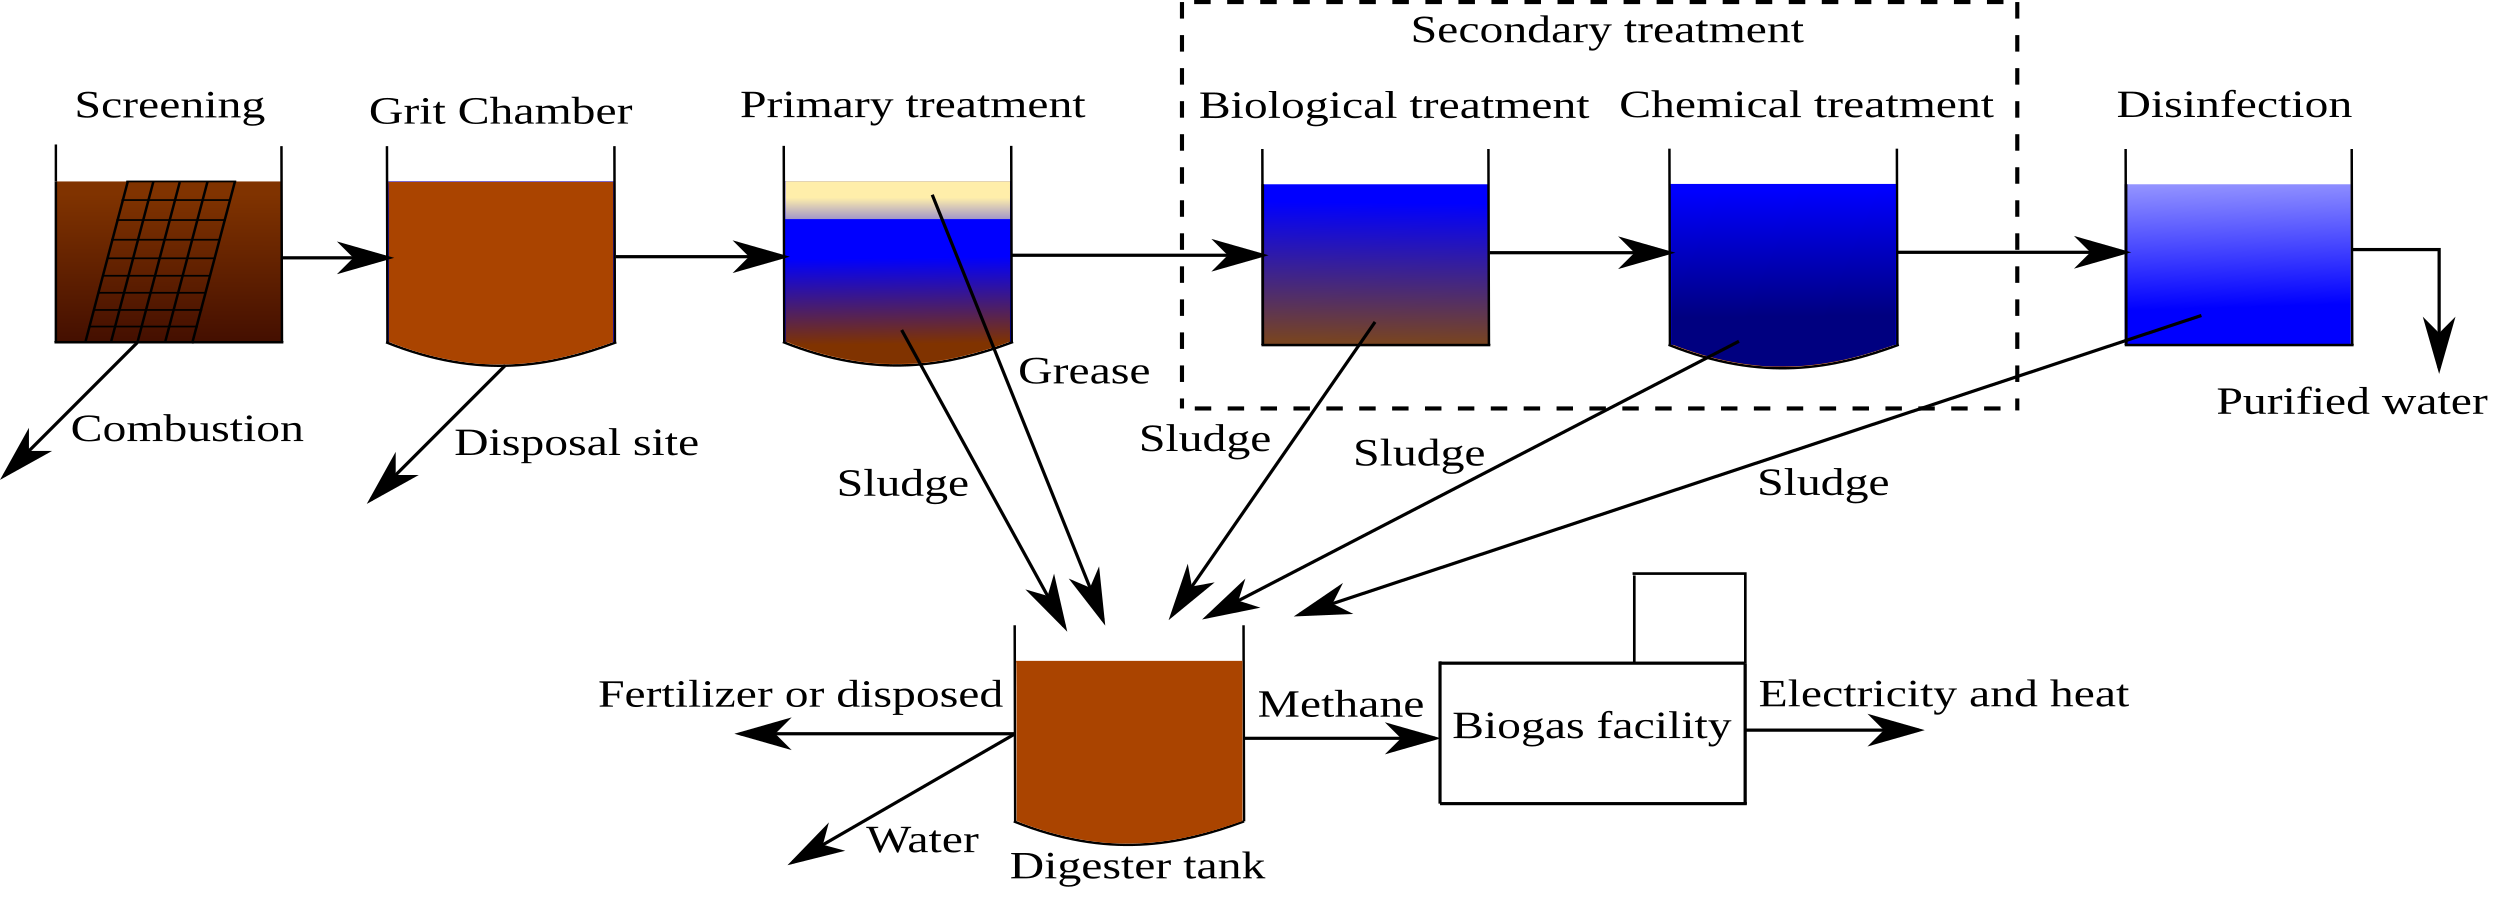
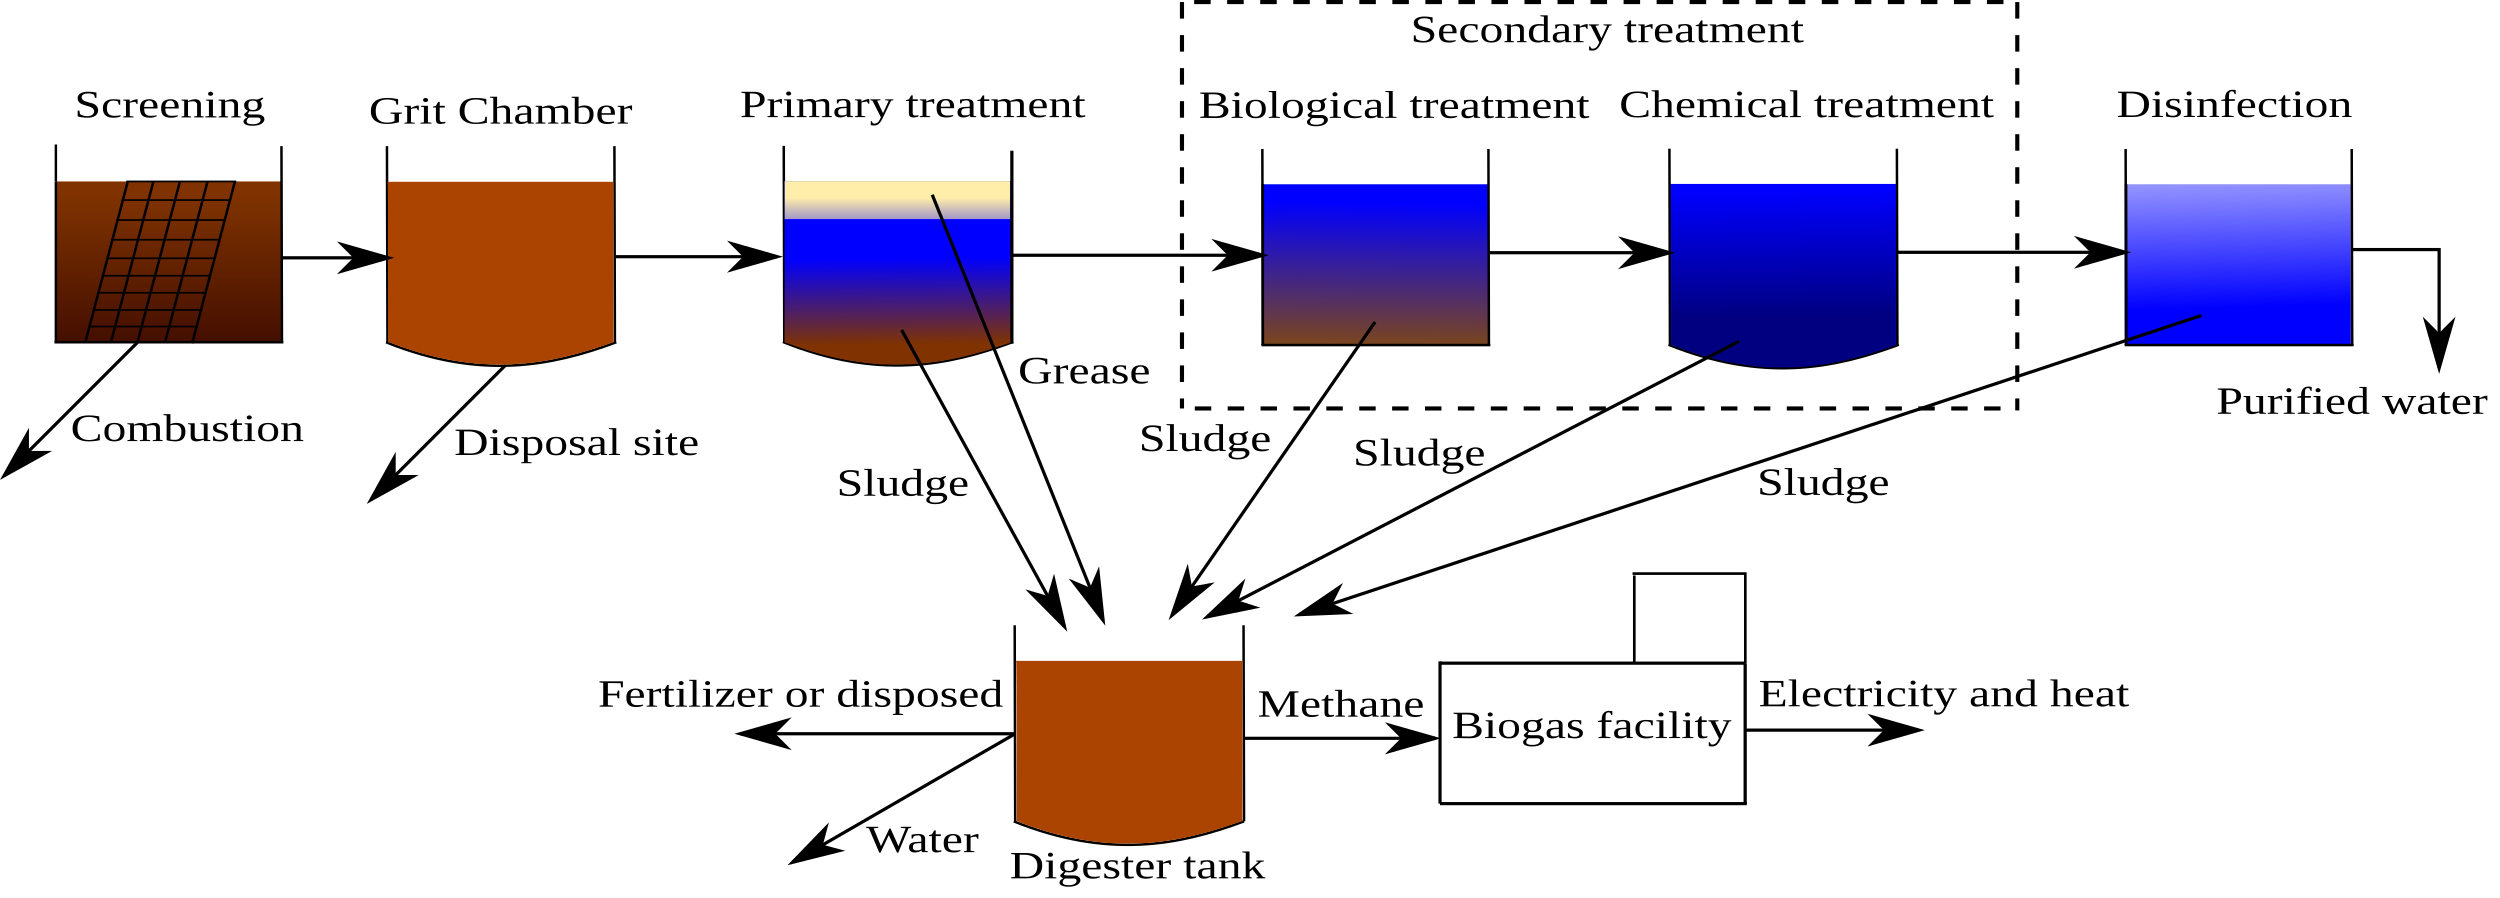
<svg xmlns="http://www.w3.org/2000/svg" xmlns:xlink="http://www.w3.org/1999/xlink" width="205.395mm" height="73.732mm" viewBox="0 0 205.395 73.732" version="1.1" id="svg8445">
  <defs id="defs8439">
    <marker style="overflow:visible" id="marker9866" refX="0" refY="0" orient="auto">
      <path transform="matrix(-0.8,0,0,-0.8,-10,0)" style="fill:#000000;fill-opacity:1;fill-rule:evenodd;stroke:#000000;stroke-width:1pt;stroke-opacity:1" d="M 0,0 5,-5 -12.5,0 5,5 Z" id="path9864" />
    </marker>
    <marker style="overflow:visible" id="marker7467" refX="0" refY="0" orient="auto">
      <path transform="matrix(-0.8,0,0,-0.8,-10,0)" style="fill:#000000;fill-opacity:1;fill-rule:evenodd;stroke:#000000;stroke-width:1pt;stroke-opacity:1" d="M 0,0 5,-5 -12.5,0 5,5 Z" id="path7465" />
    </marker>
    <marker orient="auto" refY="0" refX="0" id="marker6686" style="overflow:visible">
      <path id="path6684" d="M 0,0 5,-5 -12.5,0 5,5 Z" style="fill:#000000;fill-opacity:1;fill-rule:evenodd;stroke:#000000;stroke-width:1pt;stroke-opacity:1" transform="matrix(-0.8,0,0,-0.8,-10,0)" />
    </marker>
    <marker orient="auto" refY="0" refX="0" id="marker6785" style="overflow:visible">
      <path id="path6783" d="M 0,0 5,-5 -12.5,0 5,5 Z" style="fill:#000000;fill-opacity:1;fill-rule:evenodd;stroke:#000000;stroke-width:1pt;stroke-opacity:1" transform="matrix(-0.8,0,0,-0.8,-10,0)" />
    </marker>
    <marker style="overflow:visible" id="marker6178" refX="0" refY="0" orient="auto">
      <path transform="matrix(-0.8,0,0,-0.8,-10,0)" style="fill:#000000;fill-opacity:1;fill-rule:evenodd;stroke:#000000;stroke-width:1pt;stroke-opacity:1" d="M 0,0 5,-5 -12.5,0 5,5 Z" id="path6176" />
    </marker>
    <marker style="overflow:visible" id="marker5956" refX="0" refY="0" orient="auto">
      <path transform="matrix(-0.8,0,0,-0.8,-10,0)" style="fill:#000000;fill-opacity:1;fill-rule:evenodd;stroke:#000000;stroke-width:1pt;stroke-opacity:1" d="M 0,0 5,-5 -12.5,0 5,5 Z" id="path5954" />
    </marker>
    <marker orient="auto" refY="0" refX="0" id="marker5754" style="overflow:visible">
      <path id="path5752" d="M 0,0 5,-5 -12.5,0 5,5 Z" style="fill:#000000;fill-opacity:1;fill-rule:evenodd;stroke:#000000;stroke-width:1pt;stroke-opacity:1" transform="matrix(-0.8,0,0,-0.8,-10,0)" />
    </marker>
    <marker orient="auto" refY="0" refX="0" id="marker5374" style="overflow:visible">
      <path id="path5372" d="M 0,0 5,-5 -12.5,0 5,5 Z" style="fill:#000000;fill-opacity:1;fill-rule:evenodd;stroke:#000000;stroke-width:1pt;stroke-opacity:1" transform="matrix(-0.8,0,0,-0.8,-10,0)" />
    </marker>
    <marker orient="auto" refY="0" refX="0" id="marker5208" style="overflow:visible">
      <path id="path5206" d="M 0,0 5,-5 -12.5,0 5,5 Z" style="fill:#000000;fill-opacity:1;fill-rule:evenodd;stroke:#000000;stroke-width:1pt;stroke-opacity:1" transform="matrix(-0.8,0,0,-0.8,-10,0)" />
    </marker>
    <marker orient="auto" refY="0" refX="0" id="marker5048" style="overflow:visible">
      <path id="path5046" d="M 0,0 5,-5 -12.5,0 5,5 Z" style="fill:#000000;fill-opacity:1;fill-rule:evenodd;stroke:#000000;stroke-width:1pt;stroke-opacity:1" transform="matrix(-0.8,0,0,-0.8,-10,0)" />
    </marker>
    <marker orient="auto" refY="0" refX="0" id="marker4894" style="overflow:visible">
      <path id="path4892" d="M 0,0 5,-5 -12.5,0 5,5 Z" style="fill:#000000;fill-opacity:1;fill-rule:evenodd;stroke:#000000;stroke-width:1pt;stroke-opacity:1" transform="matrix(-0.8,0,0,-0.8,-10,0)" />
    </marker>
    <marker orient="auto" refY="0" refX="0" id="marker4746" style="overflow:visible">
      <path id="path4744" d="M 0,0 5,-5 -12.5,0 5,5 Z" style="fill:#000000;fill-opacity:1;fill-rule:evenodd;stroke:#000000;stroke-width:1pt;stroke-opacity:1" transform="matrix(-0.8,0,0,-0.8,-10,0)" />
    </marker>
    <marker style="overflow:visible" id="marker4490" refX="0" refY="0" orient="auto">
      <path transform="matrix(-0.8,0,0,-0.8,-10,0)" style="fill:#000000;fill-opacity:1;fill-rule:evenodd;stroke:#000000;stroke-width:1pt;stroke-opacity:1" d="M 0,0 5,-5 -12.5,0 5,5 Z" id="path4488" />
    </marker>
    <marker orient="auto" refY="0" refX="0" id="marker5744" style="overflow:visible">
      <path id="path5742" d="M 0,0 5,-5 -12.5,0 5,5 Z" style="fill:#000000;fill-opacity:1;fill-rule:evenodd;stroke:#000000;stroke-width:1pt;stroke-opacity:1" transform="matrix(-0.8,0,0,-0.8,-10,0)" />
    </marker>
    <marker orient="auto" refY="0" refX="0" id="marker5734" style="overflow:visible">
      <path id="path5732" d="M 0,0 5,-5 -12.5,0 5,5 Z" style="fill:#000000;fill-opacity:1;fill-rule:evenodd;stroke:#000000;stroke-width:1pt;stroke-opacity:1" transform="matrix(-0.8,0,0,-0.8,-10,0)" />
    </marker>
    <marker orient="auto" refY="0" refX="0" id="marker5556" style="overflow:visible">
      <path id="path5554" d="M 0,0 5,-5 -12.5,0 5,5 Z" style="fill:#000000;fill-opacity:1;fill-rule:evenodd;stroke:#000000;stroke-width:1pt;stroke-opacity:1" transform="matrix(-0.8,0,0,-0.8,-10,0)" />
    </marker>
    <marker orient="auto" refY="0" refX="0" id="marker5384" style="overflow:visible">
      <path id="path5382" d="M 0,0 5,-5 -12.5,0 5,5 Z" style="fill:#000000;fill-opacity:1;fill-rule:evenodd;stroke:#000000;stroke-width:1pt;stroke-opacity:1" transform="matrix(-0.8,0,0,-0.8,-10,0)" />
    </marker>
-     <linearGradient xlink:href="#linearGradient766" id="linearGradient770" x1="82.974" y1="23.476" x2="82.974" y2="26.797" gradientUnits="userSpaceOnUse" gradientTransform="matrix(0.8621174,0,0,1.4677,-251.5145,220.7499)" />
+     <linearGradient xlink:href="#linearGradient766" id="linearGradient770" x1="82.974" y1="23.476" x2="82.974" y2="26.797" gradientUnits="userSpaceOnUse" gradientTransform="matrix(0.8655555,0,0,1.4677,-251.8149,220.7499)" />
    <linearGradient id="linearGradient766">
      <stop style="stop-color:#ffeeaa;stop-opacity:1;" offset="0" id="stop762" />
      <stop style="stop-color:#ffeeaa;stop-opacity:0;" offset="1" id="stop764" />
    </linearGradient>
    <linearGradient xlink:href="#linearGradient693" id="linearGradient695" x1="195.882" y1="64.449" x2="194.946" y2="39.005" gradientUnits="userSpaceOnUse" gradientTransform="matrix(0.8621174,0,0,0.6990277,-238.3457,219.1479)" />
    <linearGradient id="linearGradient693">
      <stop style="stop-color:#0000ff;stop-opacity:1;" offset="0" id="stop689" />
      <stop style="stop-color:#0000ff;stop-opacity:0;" offset="1" id="stop691" />
    </linearGradient>
-     <linearGradient xlink:href="#linearGradient725" id="linearGradient727" x1="160.429" y1="23.617" x2="160.661" y2="38.459" gradientUnits="userSpaceOnUse" gradientTransform="matrix(0.8621174,0,0,0.6990277,-245.5802,238.0842)" />
+     <linearGradient xlink:href="#linearGradient725" id="linearGradient727" x1="160.429" y1="23.617" x2="160.661" y2="38.459" gradientUnits="userSpaceOnUse" gradientTransform="matrix(0.8621174,0,0,0.7028889,-245.5802,237.9957)" />
    <linearGradient id="linearGradient725">
      <stop style="stop-color:#0000ff;stop-opacity:1;" offset="0" id="stop721" />
      <stop style="stop-color:#000080;stop-opacity:1" offset="1" id="stop723" />
    </linearGradient>
-     <linearGradient xlink:href="#linearGradient749" id="linearGradient751" x1="82.413" y1="41.718" x2="82.259" y2="31.578" gradientUnits="userSpaceOnUse" gradientTransform="matrix(0.8621174,0,0,0.6990277,-251.5145,238.0842)" />
+     <linearGradient xlink:href="#linearGradient749" id="linearGradient751" x1="82.413" y1="41.718" x2="82.259" y2="31.578" gradientUnits="userSpaceOnUse" gradientTransform="matrix(0.8714984,0,-0.00109889,0.7023816,-252.24,238.0084)" />
    <linearGradient id="linearGradient749">
      <stop style="stop-color:#803300;stop-opacity:1" offset="0" id="stop745" />
      <stop style="stop-color:#0000ff;stop-opacity:1" offset="1" id="stop747" />
    </linearGradient>
    <linearGradient xlink:href="#linearGradient741" id="linearGradient743" x1="122.169" y1="25.067" x2="121.965" y2="41.476" gradientUnits="userSpaceOnUse" gradientTransform="matrix(0.8621174,0,0,0.6990277,-245.5802,238.0842)" />
    <linearGradient id="linearGradient741">
      <stop style="stop-color:#0000ff;stop-opacity:1;" offset="0" id="stop737" />
      <stop style="stop-color:#784421;stop-opacity:1" offset="1" id="stop739" />
    </linearGradient>
    <linearGradient xlink:href="#linearGradient118" id="linearGradient120" x1="16.489" y1="24.054" x2="16.442" y2="48.717" gradientUnits="userSpaceOnUse" gradientTransform="matrix(0.8621174,0,0,0.6990277,-254.9997,238.0842)" />
    <linearGradient id="linearGradient118">
      <stop style="stop-color:#803300;stop-opacity:1;" offset="0" id="stop114" />
      <stop style="stop-color:#2b0000;stop-opacity:1" offset="1" id="stop116" />
    </linearGradient>
  </defs>
  <g id="layer1" transform="translate(253.8879,-238.9675)">
    <rect id="rect104" width="18.574" height="13.211" x="-249.297" y="253.875" style="fill:url(#linearGradient120);fill-opacity:1;stroke-width:0.205" />
    <path style="fill:none;stroke:#000000;stroke-width:0.205px;stroke-linecap:butt;stroke-linejoin:miter;stroke-opacity:1" d="M -249.297,267.085 V 253.875" id="path122" />
    <path style="fill:none;stroke:#000000;stroke-width:0.2px;stroke-linecap:butt;stroke-linejoin:miter;stroke-opacity:1" d="m -249.297,253.875 v -3.038" id="path126" />
    <path style="fill:none;stroke:#000000;stroke-width:0.205px;stroke-linecap:butt;stroke-linejoin:miter;stroke-opacity:1" d="m -230.723,267.085 -0.041,-16.109" id="path128" />
    <path style="fill:none;stroke:#000000;stroke-width:0.207px;stroke-linecap:butt;stroke-linejoin:miter;stroke-opacity:1" d="m -249.411,267.085 h 18.802" id="path134" />
    <path style="fill:none;stroke:#000000;stroke-width:0.205px;stroke-linecap:butt;stroke-linejoin:miter;stroke-opacity:1" d="m -242.597,267.102 3.479,-13.178" id="path136" />
    <path style="fill:none;stroke:#000000;stroke-width:0.205px;stroke-linecap:butt;stroke-linejoin:miter;stroke-opacity:1" d="m -244.764,267.056 3.479,-13.178" id="path136-3" />
    <path style="fill:none;stroke:#000000;stroke-width:0.207px;stroke-linecap:butt;stroke-linejoin:miter;stroke-opacity:1" d="m -238.098,267.163 3.507,-13.267" id="path136-9" />
    <path style="fill:none;stroke:#000000;stroke-width:0.205px;stroke-linecap:butt;stroke-linejoin:miter;stroke-opacity:1" d="m -240.316,267.056 3.479,-13.178" id="path136-5" />
    <path style="fill:none;stroke:#000000;stroke-width:0.205px;stroke-linecap:butt;stroke-linejoin:miter;stroke-opacity:1" d="m -246.874,267.079 3.479,-13.178" id="path136-6" />
    <path style="fill:none;stroke:#000000;stroke-width:0.143px;stroke-linecap:butt;stroke-linejoin:miter;stroke-opacity:1" d="m -243.514,253.875 h 9.04" id="path190" />
    <path style="fill:none;stroke:#000000;stroke-width:0.142px;stroke-linecap:butt;stroke-linejoin:miter;stroke-opacity:1" d="m -243.895,255.404 h 8.926" id="path190-6" />
    <path style="fill:none;stroke:#000000;stroke-width:0.143px;stroke-linecap:butt;stroke-linejoin:miter;stroke-opacity:1" d="m -244.314,257.045 h 8.975" id="path190-8" />
    <path style="fill:none;stroke:#000000;stroke-width:0.143px;stroke-linecap:butt;stroke-linejoin:miter;stroke-opacity:1" d="m -244.765,258.664 h 8.969" id="path190-65" />
    <path style="fill:none;stroke:#000000;stroke-width:0.142px;stroke-linecap:butt;stroke-linejoin:miter;stroke-opacity:1" d="m -245.093,260.189 h 8.912" id="path190-3" />
    <path style="fill:none;stroke:#000000;stroke-width:0.142px;stroke-linecap:butt;stroke-linejoin:miter;stroke-opacity:1" d="m -245.492,261.623 h 8.912" id="path190-4" />
    <path style="fill:none;stroke:#000000;stroke-width:0.142px;stroke-linecap:butt;stroke-linejoin:miter;stroke-opacity:1" d="m -245.834,263.022 h 8.827" id="path190-46" />
    <path style="fill:none;stroke:#000000;stroke-width:0.142px;stroke-linecap:butt;stroke-linejoin:miter;stroke-opacity:1" d="m -246.176,264.432 h 8.898" id="path190-66" />
    <path style="fill:none;stroke:#000000;stroke-width:0.143px;stroke-linecap:butt;stroke-linejoin:miter;stroke-opacity:1" d="m -246.589,265.796 h 8.955" id="path190-659" />
-     <rect style="fill:#0000ff;stroke-width:0.205" id="rect270" width="18.688" height="13.211" x="-222.055" y="253.875" />
    <path style="fill:none;stroke:#000000;stroke-width:0.205px;stroke-linecap:butt;stroke-linejoin:miter;stroke-opacity:1" d="m -222.055,267.085 -0.041,-16.109" id="path128-6" />
    <path style="fill:none;stroke:#000000;stroke-width:0.205px;stroke-linecap:butt;stroke-linejoin:miter;stroke-opacity:1" d="m -203.368,267.085 -0.041,-16.109" id="path128-3" />
    <path style="fill:none;stroke:#000000;stroke-width:0.207px;stroke-linecap:butt;stroke-linejoin:miter;stroke-opacity:1" d="m -222.169,267.085 c 7.729,3.096 13.528,1.996 18.915,0" id="path134-1" />
    <path style="fill:#aa4400;stroke-width:0.036" d="m -214.052,268.874 c -1.81,-0.105 -3.813,-0.473 -5.652,-1.04 -0.593,-0.183 -1.593,-0.527 -1.868,-0.643 l -0.185,-0.078 9.032,0.001 9.032,10e-4 -0.302,0.115 c -0.921,0.349 -2.694,0.865 -3.851,1.121 -2.032,0.45 -4.246,0.636 -6.207,0.522 z" id="path316" />
    <path style="fill:#aa4400;stroke-width:0.036" d="m -214.358,268.842 c -1.869,-0.154 -3.806,-0.536 -5.585,-1.102 -0.536,-0.171 -1.634,-0.554 -1.67,-0.583 -0.009,-0.008 3.992,-0.013 8.891,-0.013 l 8.908,7.9e-4 -0.35,0.127 c -0.859,0.313 -2.199,0.707 -3.279,0.966 -1.102,0.264 -2.144,0.437 -3.367,0.559 -0.624,0.062 -2.98,0.093 -3.548,0.046 z" id="path318" />
-     <path style="fill:#aa4400;stroke-width:0.036" d="m -214.196,268.854 c -1.933,-0.16 -3.528,-0.454 -5.302,-0.975 -0.572,-0.168 -1.86,-0.606 -2.062,-0.702 -0.069,-0.033 -0.183,-0.07 -0.252,-0.082 l -0.126,-0.022 v -6.384 c 0,-3.511 -0.012,-6.475 -0.026,-6.585 l -0.026,-0.201 h 9.24 9.24 v 6.586 6.586 l -0.091,0.022 c -0.05,0.012 -0.381,0.121 -0.736,0.243 -2.553,0.874 -4.77,1.343 -7.097,1.504 -0.445,0.031 -2.433,0.039 -2.762,0.012 z" id="path320" />
+     <path style="fill:#aa4400;stroke-width:0.036" d="m -214.223,268.868 c -1.942,-0.161 -3.545,-0.454 -5.329,-0.976 -0.575,-0.168 -1.869,-0.607 -2.072,-0.702 -0.07,-0.033 -0.184,-0.07 -0.253,-0.082 l -0.127,-0.022 v -6.39 c 0,-3.515 -0.012,-6.481 -0.026,-6.592 l -0.026,-0.201 h 9.287 9.287 v 6.592 6.592 l -0.091,0.022 c -0.05,0.012 -0.383,0.121 -0.74,0.243 -2.566,0.874 -4.794,1.345 -7.133,1.505 -0.447,0.031 -2.445,0.039 -2.776,0.012 z" id="path320" />
    <path style="fill:#aa4400;stroke-width:0.005" d="m -213.324,268.916 c -0.95,-0.025 -1.829,-0.101 -2.757,-0.239 -1.85,-0.275 -3.727,-0.783 -5.68,-1.537 -0.101,-0.039 -0.123,-0.049 -0.111,-0.05 0.022,-0.002 0.106,0.015 0.119,0.024 0.015,0.011 0.221,0.097 0.327,0.137 0.313,0.118 0.891,0.318 1.381,0.477 2.049,0.665 4.318,1.082 6.326,1.164 0.287,0.012 0.434,0.014 0.822,0.014 0.404,4e-5 0.56,-0.003 0.89,-0.016 1.174,-0.048 2.352,-0.183 3.503,-0.401 0.135,-0.026 0.457,-0.091 0.531,-0.107 0.034,-0.008 0.036,-0.008 0.036,-8e-4 0,0.005 -0.006,0.008 -0.021,0.011 -0.012,0.002 -0.102,0.021 -0.2,0.041 -1.322,0.275 -2.593,0.429 -3.935,0.477 -0.202,0.007 -1.023,0.011 -1.229,0.006 z" id="path324" />
    <rect id="rect104-2" width="18.574" height="13.211" x="-150.135" y="254.107" style="fill:url(#linearGradient743);fill-opacity:1;stroke-width:0.205" />
    <path style="fill:none;stroke:#000000;stroke-width:0.205px;stroke-linecap:butt;stroke-linejoin:miter;stroke-opacity:1" d="M -150.135,267.317 V 254.107" id="path122-4" />
    <path style="fill:none;stroke:#000000;stroke-width:0.205px;stroke-linecap:butt;stroke-linejoin:miter;stroke-opacity:1" d="m -131.561,267.317 -0.041,-16.109" id="path128-62" />
    <path style="fill:none;stroke:#000000;stroke-width:0.207px;stroke-linecap:butt;stroke-linejoin:miter;stroke-opacity:1" d="m -150.248,267.317 h 18.802" id="path134-5" />
    <path style="fill:none;stroke:#000000;stroke-width:0.205px;stroke-linecap:butt;stroke-linejoin:miter;stroke-opacity:1" d="m -150.135,267.317 -0.041,-16.109" id="path128-3-0" />
    <rect style="fill:#0000ff;stroke-width:0.205" id="rect270-5" width="18.688" height="13.211" x="-189.455" y="253.848" />
    <path style="fill:none;stroke:#000000;stroke-width:0.205px;stroke-linecap:butt;stroke-linejoin:miter;stroke-opacity:1" d="m -189.455,267.059 -0.041,-16.109" id="path128-6-2" />
-     <path style="fill:none;stroke:#000000;stroke-width:0.205px;stroke-linecap:butt;stroke-linejoin:miter;stroke-opacity:1" d="m -170.767,267.059 -0.041,-16.109" id="path128-3-3" />
    <path style="fill:none;stroke:#000000;stroke-width:0.207px;stroke-linecap:butt;stroke-linejoin:miter;stroke-opacity:1" d="m -189.569,267.059 c 7.729,3.096 13.528,1.996 18.915,0" id="path134-1-9" />
    <path style="fill:#aa4400;stroke-width:0.036" d="m -181.452,268.847 c -1.81,-0.105 -3.813,-0.473 -5.652,-1.04 -0.593,-0.183 -1.593,-0.527 -1.868,-0.643 l -0.185,-0.078 9.032,0.001 9.032,10e-4 -0.302,0.115 c -0.921,0.349 -2.694,0.865 -3.851,1.121 -2.032,0.45 -4.246,0.636 -6.207,0.522 z" id="path316-0" />
    <path style="fill:#aa4400;stroke-width:0.036" d="m -181.757,268.816 c -1.869,-0.154 -3.806,-0.536 -5.585,-1.102 -0.536,-0.171 -1.634,-0.554 -1.67,-0.583 -0.009,-0.008 3.992,-0.013 8.891,-0.013 l 8.908,7.9e-4 -0.35,0.127 c -0.859,0.313 -2.199,0.707 -3.279,0.966 -1.102,0.264 -2.144,0.437 -3.367,0.559 -0.624,0.062 -2.98,0.093 -3.548,0.046 z" id="path318-2" />
-     <path style="fill:url(#linearGradient751);fill-opacity:1;stroke-width:0.036" d="m -181.596,268.827 c -1.933,-0.16 -3.528,-0.454 -5.302,-0.975 -0.572,-0.168 -1.86,-0.606 -2.062,-0.702 -0.069,-0.033 -0.183,-0.07 -0.252,-0.082 l -0.126,-0.022 v -6.384 c 0,-3.511 -0.012,-6.475 -0.026,-6.585 l -0.026,-0.201 h 9.24 9.24 v 6.586 6.586 l -0.091,0.022 c -0.05,0.012 -0.381,0.121 -0.736,0.243 -2.553,0.874 -4.77,1.343 -7.097,1.504 -0.445,0.031 -2.433,0.039 -2.762,0.012 z" id="path320-1" />
-     <path style="fill:#aa4400;stroke-width:0.005" d="m -180.724,268.889 c -0.95,-0.025 -1.829,-0.101 -2.757,-0.239 -1.85,-0.275 -3.727,-0.783 -5.68,-1.537 -0.101,-0.039 -0.123,-0.049 -0.111,-0.05 0.022,-0.002 0.106,0.015 0.119,0.024 0.015,0.011 0.221,0.097 0.327,0.137 0.313,0.118 0.891,0.318 1.381,0.477 2.049,0.665 4.318,1.082 6.326,1.164 0.287,0.012 0.434,0.014 0.822,0.014 0.404,3e-5 0.56,-0.003 0.89,-0.016 1.174,-0.048 2.352,-0.183 3.503,-0.401 0.135,-0.026 0.457,-0.091 0.531,-0.107 0.034,-0.008 0.036,-0.008 0.036,-8e-4 0,0.005 -0.006,0.009 -0.021,0.011 -0.012,0.002 -0.102,0.021 -0.2,0.041 -1.322,0.275 -2.593,0.429 -3.935,0.477 -0.202,0.007 -1.023,0.011 -1.229,0.006 z" id="path324-5" />
+     <path style="fill:url(#linearGradient751);fill-opacity:1;stroke-width:0.037" d="m -181.609,268.899 c -1.953,-0.161 -3.565,-0.456 -5.359,-0.98 -0.578,-0.169 -1.879,-0.609 -2.083,-0.705 -0.07,-0.033 -0.185,-0.07 -0.255,-0.082 l -0.127,-0.022 0.01,-6.415 c 0.005,-3.528 -0.002,-6.506 -0.016,-6.617 l -0.026,-0.202 h 9.34 9.34 l -0.01,6.617 -0.01,6.617 -0.092,0.022 c -0.05,0.012 -0.385,0.122 -0.744,0.244 -2.583,0.878 -4.824,1.35 -7.176,1.511 -0.449,0.031 -2.459,0.039 -2.792,0.012 z" id="path320-1" />
    <rect style="fill:#0000ff;stroke-width:0.205" id="rect270-57" width="18.688" height="13.211" x="-116.69" y="254.079" />
    <path style="fill:none;stroke:#000000;stroke-width:0.205px;stroke-linecap:butt;stroke-linejoin:miter;stroke-opacity:1" d="m -116.69,267.289 -0.041,-16.109" id="path128-6-7" />
    <path style="fill:none;stroke:#000000;stroke-width:0.205px;stroke-linecap:butt;stroke-linejoin:miter;stroke-opacity:1" d="m -98.002,267.289 -0.041,-16.109" id="path128-3-2" />
    <path style="fill:none;stroke:#000000;stroke-width:0.207px;stroke-linecap:butt;stroke-linejoin:miter;stroke-opacity:1" d="m -116.804,267.289 c 7.729,3.096 13.528,1.996 18.915,0" id="path134-1-4" />
-     <path style="fill:#aa4400;stroke-width:0.036" d="m -108.687,269.078 c -1.81,-0.105 -3.813,-0.473 -5.652,-1.04 -0.593,-0.183 -1.593,-0.527 -1.868,-0.643 l -0.185,-0.078 9.032,0.001 9.032,10e-4 -0.302,0.115 c -0.921,0.349 -2.694,0.865 -3.851,1.121 -2.032,0.45 -4.246,0.636 -6.207,0.522 z" id="path316-3" />
    <path style="fill:#aa4400;stroke-width:0.036" d="m -108.992,269.046 c -1.869,-0.154 -3.806,-0.536 -5.585,-1.102 -0.536,-0.171 -1.634,-0.554 -1.67,-0.583 -0.009,-0.008 3.992,-0.013 8.891,-0.013 l 8.908,7.9e-4 -0.35,0.127 c -0.859,0.313 -2.199,0.707 -3.279,0.966 -1.102,0.264 -2.144,0.437 -3.367,0.559 -0.624,0.062 -2.98,0.093 -3.548,0.046 z" id="path318-28" />
-     <path style="fill:url(#linearGradient727);fill-opacity:1;stroke-width:0.036" d="m -108.831,269.058 c -1.933,-0.16 -3.528,-0.454 -5.302,-0.975 -0.572,-0.168 -1.86,-0.606 -2.062,-0.702 -0.069,-0.033 -0.183,-0.07 -0.252,-0.082 l -0.126,-0.022 v -6.384 c 0,-3.511 -0.012,-6.475 -0.026,-6.585 l -0.026,-0.201 h 9.24 9.24 v 6.586 6.586 l -0.091,0.022 c -0.05,0.012 -0.381,0.121 -0.736,0.243 -2.553,0.874 -4.77,1.343 -7.097,1.504 -0.445,0.031 -2.433,0.039 -2.762,0.012 z" id="path320-0" />
-     <path style="fill:#aa4400;stroke-width:0.005" d="m -107.959,269.12 c -0.95,-0.025 -1.829,-0.101 -2.757,-0.239 -1.85,-0.275 -3.727,-0.783 -5.68,-1.537 -0.101,-0.039 -0.123,-0.049 -0.111,-0.05 0.022,-0.002 0.106,0.015 0.119,0.024 0.015,0.011 0.221,0.097 0.327,0.137 0.313,0.118 0.891,0.318 1.381,0.477 2.049,0.665 4.318,1.082 6.326,1.164 0.287,0.012 0.434,0.014 0.822,0.014 0.404,4e-5 0.56,-0.003 0.89,-0.016 1.174,-0.048 2.352,-0.183 3.503,-0.401 0.135,-0.026 0.457,-0.091 0.531,-0.107 0.034,-0.008 0.036,-0.008 0.036,-7.9e-4 0,0.005 -0.006,0.009 -0.021,0.011 -0.012,0.002 -0.102,0.021 -0.2,0.041 -1.322,0.275 -2.593,0.429 -3.935,0.477 -0.202,0.007 -1.023,0.011 -1.229,0.006 z" id="path324-54" />
+     <path style="fill:url(#linearGradient727);fill-opacity:1;stroke-width:0.036" d="m -108.831,269.14 c -1.933,-0.161 -3.528,-0.456 -5.302,-0.981 -0.572,-0.169 -1.86,-0.61 -2.062,-0.705 -0.069,-0.033 -0.183,-0.07 -0.252,-0.082 l -0.126,-0.022 v -6.42 c 0,-3.531 -0.012,-6.511 -0.026,-6.622 l -0.026,-0.202 h 9.24 9.24 v 6.622 6.622 l -0.091,0.022 c -0.05,0.012 -0.381,0.122 -0.736,0.244 -2.553,0.878 -4.77,1.351 -7.097,1.512 -0.445,0.031 -2.433,0.039 -2.762,0.012 z" id="path320-0" />
    <path style="fill:none;stroke:#000000;stroke-width:0.205px;stroke-linecap:butt;stroke-linejoin:miter;stroke-opacity:1" d="m -170.482,306.447 -0.041,-16.109" id="path128-6-72" />
    <path style="fill:none;stroke:#000000;stroke-width:0.205px;stroke-linecap:butt;stroke-linejoin:miter;stroke-opacity:1" d="m -151.68,306.447 -0.041,-16.109" id="path128-3-23" />
    <path style="fill:none;stroke:#000000;stroke-width:0.207px;stroke-linecap:butt;stroke-linejoin:miter;stroke-opacity:1" d="m -170.596,306.447 c 7.729,3.096 13.528,1.996 18.915,0" id="path134-1-45" />
    <path style="fill:#aa4400;stroke-width:0.036" d="m -162.479,308.235 c -1.81,-0.105 -3.813,-0.473 -5.652,-1.04 -0.593,-0.183 -1.593,-0.527 -1.868,-0.643 l -0.185,-0.078 9.032,0.001 9.032,10e-4 -0.302,0.115 c -0.921,0.349 -2.694,0.865 -3.851,1.121 -2.032,0.45 -4.246,0.636 -6.207,0.522 z" id="path316-04" />
    <path style="fill:#aa4400;stroke-width:0.036" d="m -162.784,308.204 c -1.869,-0.154 -3.806,-0.536 -5.585,-1.102 -0.536,-0.171 -1.634,-0.554 -1.67,-0.583 -0.009,-0.008 3.992,-0.013 8.891,-0.013 l 8.908,7.9e-4 -0.35,0.127 c -0.859,0.313 -2.199,0.707 -3.279,0.966 -1.102,0.264 -2.144,0.437 -3.367,0.559 -0.624,0.062 -2.98,0.093 -3.548,0.046 z" id="path318-8" />
    <path style="fill:#aa4400;stroke-width:0.036" d="m -162.569,308.215 c -1.946,-0.16 -3.552,-0.454 -5.339,-0.975 -0.576,-0.168 -1.873,-0.606 -2.076,-0.702 -0.07,-0.033 -0.184,-0.07 -0.254,-0.082 l -0.127,-0.022 v -6.384 c 0,-3.511 -0.012,-6.475 -0.026,-6.585 l -0.026,-0.201 h 9.304 9.304 v 6.586 6.586 l -0.091,0.022 c -0.05,0.012 -0.384,0.121 -0.741,0.243 -2.571,0.874 -4.803,1.343 -7.146,1.504 -0.448,0.031 -2.45,0.039 -2.781,0.012 z" id="path320-9" />
    <path style="fill:#aa4400;stroke-width:0.005" d="m -161.751,308.277 c -0.95,-0.025 -1.829,-0.101 -2.757,-0.239 -1.85,-0.275 -3.727,-0.783 -5.68,-1.537 -0.101,-0.039 -0.123,-0.049 -0.111,-0.05 0.022,-0.002 0.106,0.015 0.119,0.024 0.015,0.011 0.221,0.097 0.327,0.137 0.313,0.118 0.891,0.318 1.381,0.477 2.049,0.665 4.318,1.082 6.326,1.164 0.287,0.012 0.434,0.014 0.822,0.014 0.404,3e-5 0.56,-0.003 0.89,-0.016 1.174,-0.048 2.352,-0.183 3.503,-0.401 0.135,-0.026 0.457,-0.091 0.531,-0.107 0.034,-0.008 0.036,-0.008 0.036,-8e-4 0,0.005 -0.006,0.009 -0.021,0.011 -0.012,0.002 -0.102,0.021 -0.2,0.041 -1.322,0.275 -2.593,0.429 -3.935,0.477 -0.202,0.007 -1.023,0.011 -1.229,0.006 z" id="path324-1" />
    <rect id="rect104-2-5" width="18.574" height="13.211" x="-79.323" y="254.106" style="fill:url(#linearGradient695);fill-opacity:1;stroke-width:0.205" />
    <path style="fill:none;stroke:#000000;stroke-width:0.205px;stroke-linecap:butt;stroke-linejoin:miter;stroke-opacity:1" d="m -79.209,267.316 v -13.211" id="path122-4-6" />
    <path style="fill:none;stroke:#000000;stroke-width:0.205px;stroke-linecap:butt;stroke-linejoin:miter;stroke-opacity:1" d="m -60.635,267.316 -0.041,-16.109" id="path128-62-2" />
    <path style="fill:none;stroke:#000000;stroke-width:0.207px;stroke-linecap:butt;stroke-linejoin:miter;stroke-opacity:1" d="m -79.323,267.316 h 18.802" id="path134-5-9" />
    <path style="fill:none;stroke:#000000;stroke-width:0.205px;stroke-linecap:butt;stroke-linejoin:miter;stroke-opacity:1" d="m -79.209,267.316 -0.041,-16.109" id="path128-3-0-6" />
    <text xml:space="preserve" style="font-style:normal;font-weight:normal;font-size:3.528px;line-height:1.25;font-family:'Times New Roman';letter-spacing:0px;word-spacing:0px;fill:#000000;fill-opacity:1;stroke:none;stroke-width:0.205;-inkscape-font-specification:'Times New Roman, ';font-stretch:normal;font-variant:normal;" x="-223.104" y="276.092" id="text651" transform="scale(1.110545,0.900459)">
      <tspan id="tspan649" x="-223.104" y="276.092" style="font-size:3.528px;stroke-width:0.205;-inkscape-font-specification:'Times New Roman, ';font-family:'Times New Roman';font-weight:normal;font-style:normal;font-stretch:normal;font-variant:normal;">Screening</tspan>
    </text>
    <text xml:space="preserve" style="font-style:normal;font-variant:normal;font-weight:normal;font-stretch:normal;font-size:3.528px;line-height:1.25;font-family:'Times New Roman';-inkscape-font-specification:'Times New Roman, ';letter-spacing:0px;word-spacing:0px;fill:#000000;fill-opacity:1;stroke:none;stroke-width:0.205" x="-201.319" y="276.663" id="text659" transform="scale(1.110545,0.900459)">
      <tspan x="-201.319" y="276.663" style="font-style:normal;font-variant:normal;font-weight:normal;font-stretch:normal;font-size:3.528px;line-height:0px;font-family:'Times New Roman';-inkscape-font-specification:'Times New Roman, ';stroke-width:0.205" id="tspan661">Grit Chamber</tspan>
    </text>
    <text xml:space="preserve" style="font-style:normal;font-variant:normal;font-weight:normal;font-stretch:normal;font-size:3.528px;line-height:1.25;font-family:'Times New Roman';-inkscape-font-specification:'Times New Roman, ';letter-spacing:0px;word-spacing:0px;fill:#000000;fill-opacity:1;stroke:none;stroke-width:0.205" x="-173.875" y="276.071" id="text667" transform="scale(1.110545,0.900459)">
      <tspan id="tspan665" x="-173.875" y="276.071" style="font-style:normal;font-variant:normal;font-weight:normal;font-stretch:normal;font-size:3.528px;font-family:'Times New Roman';-inkscape-font-specification:'Times New Roman, ';stroke-width:0.205">Primary treatment</tspan>
    </text>
    <text xml:space="preserve" style="font-style:normal;font-weight:normal;font-size:3.528px;line-height:1.25;font-family:'Times New Roman';letter-spacing:0px;word-spacing:0px;fill:#000000;fill-opacity:1;stroke:none;stroke-width:0.205;-inkscape-font-specification:'Times New Roman, ';font-stretch:normal;font-variant:normal;" x="-124.257" y="269.234" id="text679" transform="scale(1.110545,0.900459)">
      <tspan id="tspan677" x="-124.257" y="269.234" style="font-size:3.528px;stroke-width:0.205;-inkscape-font-specification:'Times New Roman, ';font-family:'Times New Roman';font-weight:normal;font-style:normal;font-stretch:normal;font-variant:normal;">Secondary treatment</tspan>
    </text>
    <text xml:space="preserve" style="font-style:normal;font-variant:normal;font-weight:normal;font-stretch:normal;font-size:3.528px;line-height:1.25;font-family:'Times New Roman';-inkscape-font-specification:'Times New Roman, ';letter-spacing:0px;word-spacing:0px;fill:#000000;fill-opacity:1;stroke:none;stroke-width:0.205" x="-139.929" y="276.14" id="text683" transform="scale(1.110545,0.900459)">
      <tspan id="tspan681" x="-139.929" y="276.14" style="font-style:normal;font-variant:normal;font-weight:normal;font-stretch:normal;font-size:3.528px;font-family:'Times New Roman';-inkscape-font-specification:'Times New Roman, ';stroke-width:0.205">Biological treatment</tspan>
    </text>
    <text xml:space="preserve" style="font-style:normal;font-variant:normal;font-weight:normal;font-stretch:normal;font-size:3.528px;line-height:1.25;font-family:'Times New Roman';-inkscape-font-specification:'Times New Roman, ';letter-spacing:0px;word-spacing:0px;fill:#000000;fill-opacity:1;stroke:none;stroke-width:0.205" x="-108.823" y="276.072" id="text687" transform="scale(1.110545,0.900459)">
      <tspan id="tspan685" x="-108.823" y="276.072" style="font-style:normal;font-variant:normal;font-weight:normal;font-stretch:normal;font-size:3.528px;font-family:'Times New Roman';-inkscape-font-specification:'Times New Roman, ';stroke-width:0.205">Chemical treatment</tspan>
    </text>
-     <rect style="fill:url(#linearGradient770);fill-opacity:1;stroke-width:0.297" id="rect757" width="18.459" height="3.121" x="-189.368" y="253.848" />
+     <rect style="fill:url(#linearGradient770);fill-opacity:1;stroke-width:0.298" id="rect757" width="18.532" height="3.121" x="-189.42" y="253.848" />
    <path style="fill:none;stroke:#000000;stroke-width:0.339;stroke-linecap:butt;stroke-linejoin:miter;stroke-miterlimit:4;stroke-dasharray:1.357, 1.357;stroke-dashoffset:0;stroke-opacity:1" d="M -89.286,239.137 H -156.07" id="path1577" />
    <path style="fill:none;stroke:#000000;stroke-width:0.339;stroke-linecap:butt;stroke-linejoin:miter;stroke-miterlimit:4;stroke-dasharray:1.357, 1.357;stroke-dashoffset:0;stroke-opacity:1" d="m -156.779,239.137 v 33.39" id="path1579" />
    <path style="fill:none;stroke:#000000;stroke-width:0.338;stroke-linecap:butt;stroke-linejoin:miter;stroke-miterlimit:4;stroke-dasharray:1.351, 1.351;stroke-dashoffset:0;stroke-opacity:1" d="m -155.726,272.526 h 66.642" id="path1581" />
    <path style="fill:none;stroke:#000000;stroke-width:0.339;stroke-linecap:butt;stroke-linejoin:miter;stroke-miterlimit:4;stroke-dasharray:1.357, 1.357;stroke-dashoffset:0;stroke-opacity:1" d="m -88.152,239.137 v 33.551" id="path1585" />
    <path style="fill:none;stroke:#000000;stroke-width:0.263px;stroke-linecap:butt;stroke-linejoin:miter;stroke-opacity:1" d="m -135.625,293.452 h 25.117" id="path1593" />
    <path style="fill:none;stroke:#000000;stroke-width:0.259px;stroke-linecap:butt;stroke-linejoin:miter;stroke-opacity:1" d="M -135.578,304.992 V 293.311" id="path1603" />
    <path style="fill:none;stroke:#000000;stroke-width:0.218px;stroke-linecap:butt;stroke-linejoin:miter;stroke-opacity:1" d="m -119.617,293.397 v -7.15" id="path1605" />
    <path style="fill:none;stroke:#000000;stroke-width:0.218px;stroke-linecap:butt;stroke-linejoin:miter;stroke-opacity:1" d="m -110.496,293.443 v -7.351 h -9.265" id="path1611" />
    <text xml:space="preserve" style="font-style:normal;font-variant:normal;font-weight:normal;font-stretch:normal;font-size:3.528px;line-height:1.25;font-family:'Times New Roman';-inkscape-font-specification:'Times New Roman, ';letter-spacing:0px;word-spacing:0px;fill:#000000;fill-opacity:1;stroke:none;stroke-width:0.205" x="-121.19" y="332.726" id="text683-1" transform="scale(1.110545,0.900459)">
      <tspan id="tspan681-5" x="-121.19" y="332.726" style="font-style:normal;font-variant:normal;font-weight:normal;font-stretch:normal;font-size:3.528px;font-family:'Times New Roman';-inkscape-font-specification:'Times New Roman, ';stroke-width:0.205">Biogas facility</tspan>
    </text>
    <path style="fill:none;stroke:#000000;stroke-width:0.265px;stroke-linecap:butt;stroke-linejoin:miter;stroke-opacity:1;marker-end:url(#marker5384)" d="m -179.81,266.079 13.361,24.342" id="path2267" />
    <path style="fill:none;stroke:#000000;stroke-width:0.265px;stroke-linecap:butt;stroke-linejoin:miter;stroke-opacity:1;marker-end:url(#marker5556)" d="m -177.297,254.967 14.023,34.925" id="path2269" />
    <path style="fill:none;stroke:#000000;stroke-width:0.265px;stroke-linecap:butt;stroke-linejoin:miter;stroke-opacity:1;marker-end:url(#marker5734)" d="m -140.916,265.418 -16.669,24.077" id="path2273" />
    <path style="fill:none;stroke:#000000;stroke-width:0.265px;stroke-linecap:butt;stroke-linejoin:miter;stroke-opacity:1;marker-end:url(#marker5744)" d="m -111.019,267.005 -43.656,22.622" id="path2275" />
    <text xml:space="preserve" style="font-style:normal;font-variant:normal;font-weight:normal;font-stretch:normal;font-size:3.528px;line-height:1.25;font-family:'Times New Roman';-inkscape-font-specification:'Times New Roman, ';letter-spacing:0px;word-spacing:0px;fill:#000000;fill-opacity:1;stroke:none;stroke-width:0.205" x="-166.718" y="310.617" id="text667-2" transform="scale(1.110545,0.900459)">
      <tspan id="tspan665-5" x="-166.718" y="310.617" style="font-style:normal;font-variant:normal;font-weight:normal;font-stretch:normal;font-size:3.528px;font-family:'Times New Roman';-inkscape-font-specification:'Times New Roman, ';stroke-width:0.205">Sludge</tspan>
    </text>
    <text xml:space="preserve" style="font-style:normal;font-variant:normal;font-weight:normal;font-stretch:normal;font-size:3.528px;line-height:1.25;font-family:'Times New Roman';-inkscape-font-specification:'Times New Roman, ';letter-spacing:0px;word-spacing:0px;fill:#000000;fill-opacity:1;stroke:none;stroke-width:0.205" x="-144.36" y="306.535" id="text667-2-2" transform="scale(1.110545,0.900459)">
      <tspan id="tspan665-5-4" x="-144.36" y="306.535" style="font-style:normal;font-variant:normal;font-weight:normal;font-stretch:normal;font-size:3.528px;font-family:'Times New Roman';-inkscape-font-specification:'Times New Roman, ';stroke-width:0.205">Sludge</tspan>
    </text>
    <text xml:space="preserve" style="font-style:normal;font-variant:normal;font-weight:normal;font-stretch:normal;font-size:3.528px;line-height:1.25;font-family:'Times New Roman';-inkscape-font-specification:'Times New Roman, ';letter-spacing:0px;word-spacing:0px;fill:#000000;fill-opacity:1;stroke:none;stroke-width:0.205;" x="-128.517" y="307.857" id="text667-2-1" transform="scale(1.110545,0.900459)">
      <tspan id="tspan665-5-8" x="-128.517" y="307.857" style="font-style:normal;font-variant:normal;font-weight:normal;font-stretch:normal;font-size:3.528px;font-family:'Times New Roman';-inkscape-font-specification:'Times New Roman, ';stroke-width:0.205;">Sludge</tspan>
    </text>
    <text xml:space="preserve" style="font-style:normal;font-variant:normal;font-weight:normal;font-stretch:normal;font-size:3.528px;line-height:1.25;font-family:'Times New Roman';-inkscape-font-specification:'Times New Roman, ';letter-spacing:0px;word-spacing:0px;fill:#000000;fill-opacity:1;stroke:none;stroke-width:0.205;" x="-153.294" y="300.364" id="text667-2-17" transform="scale(1.110545,0.900459)">
      <tspan id="tspan665-5-6" x="-153.294" y="300.364" style="font-style:normal;font-variant:normal;font-weight:normal;font-stretch:normal;font-size:3.528px;font-family:'Times New Roman';-inkscape-font-specification:'Times New Roman, ';stroke-width:0.205;">Grease</tspan>
    </text>
    <path style="fill:none;stroke:#000000;stroke-width:0.265px;stroke-linecap:butt;stroke-linejoin:miter;stroke-opacity:1;marker-end:url(#marker4490)" d="m -230.713,260.15 h 8.7" id="path3643" />
-     <path style="fill:none;stroke:#000000;stroke-width:0.265px;stroke-linecap:butt;stroke-linejoin:miter;stroke-opacity:1;marker-end:url(#marker4746)" d="m -203.305,260.056 h 13.798" id="path3656" />
+     <path style="fill:none;stroke:#000000;stroke-width:0.259px;stroke-linecap:butt;stroke-linejoin:miter;stroke-opacity:1;marker-end:url(#marker4746)" d="m -203.305,260.056 h 13.245" id="path3656" />
    <path style="fill:none;stroke:#000000;stroke-width:0.265px;stroke-linecap:butt;stroke-linejoin:miter;stroke-opacity:1;marker-end:url(#marker4894)" d="m -170.775,259.939 h 20.603" id="path3658" />
    <path style="fill:none;stroke:#000000;stroke-width:0.265px;stroke-linecap:butt;stroke-linejoin:miter;stroke-opacity:1;marker-end:url(#marker5048)" d="m -131.509,259.729 h 14.753" id="path3660" />
    <path style="fill:none;stroke:#000000;stroke-width:0.265px;stroke-linecap:butt;stroke-linejoin:miter;stroke-opacity:1;marker-end:url(#marker5208)" d="m -98.021,259.696 h 18.719" id="path3662" />
    <path style="fill:none;stroke:#000000;stroke-width:0.265px;stroke-linecap:butt;stroke-linejoin:miter;stroke-opacity:1;marker-end:url(#marker5374)" d="m -60.649,259.472 h 7.156 v 9.705" id="path4436" />
    <text xml:space="preserve" style="font-style:normal;font-variant:normal;font-weight:normal;font-stretch:normal;font-size:3.528px;line-height:1.25;font-family:'Times New Roman';-inkscape-font-specification:'Times New Roman, ';letter-spacing:0px;word-spacing:0px;fill:#000000;fill-opacity:1;stroke:none;stroke-width:0.205" x="-64.654" y="303.14" id="text687-5" transform="scale(1.110545,0.900459)">
      <tspan id="tspan685-9" x="-64.654" y="303.14" style="font-style:normal;font-variant:normal;font-weight:normal;font-stretch:normal;font-size:3.528px;font-family:'Times New Roman';-inkscape-font-specification:'Times New Roman, ';stroke-width:0.205">Purified water</tspan>
    </text>
    <text xml:space="preserve" style="font-style:normal;font-variant:normal;font-weight:normal;font-stretch:normal;font-size:3.528px;line-height:1.25;font-family:'Times New Roman';-inkscape-font-specification:'Times New Roman, ';letter-spacing:0px;word-spacing:0px;fill:#000000;fill-opacity:1;stroke:none;stroke-width:0.205" x="-153.917" y="345.525" id="text687-1" transform="scale(1.110545,0.900459)">
      <tspan id="tspan685-5" x="-153.917" y="345.525" style="font-style:normal;font-variant:normal;font-weight:normal;font-stretch:normal;font-size:3.528px;font-family:'Times New Roman';-inkscape-font-specification:'Times New Roman, ';stroke-width:0.205">Digester tank</tspan>
    </text>
    <path style="fill:none;stroke:#000000;stroke-width:0.26px;stroke-linecap:butt;stroke-linejoin:miter;stroke-opacity:1;marker-end:url(#marker5754)" d="m -151.621,299.625 h 15.625" id="path4476" />
    <path style="fill:none;stroke:#000000;stroke-width:0.26px;stroke-linecap:butt;stroke-linejoin:miter;stroke-opacity:1" d="m -135.578,304.992 h 25.202" id="path5942" />
    <path style="fill:none;stroke:#000000;stroke-width:0.265px;stroke-linecap:butt;stroke-linejoin:miter;stroke-opacity:1" d="m -110.509,293.452 v 11.6" id="path5944" />
    <path style="fill:none;stroke:#000000;stroke-width:0.265px;stroke-linecap:butt;stroke-linejoin:miter;stroke-opacity:1;marker-end:url(#marker5956)" d="m -110.489,298.954 h 14.221" id="path5946" />
    <text xml:space="preserve" style="font-style:normal;font-weight:normal;font-size:3.528px;line-height:1.25;font-family:'Times New Roman';letter-spacing:0px;word-spacing:0px;fill:#000000;fill-opacity:1;stroke:none;stroke-width:0.205;-inkscape-font-specification:'Times New Roman, ';font-stretch:normal;font-variant:normal;" x="-98.522" y="329.826" id="text687-51" transform="scale(1.110545,0.900459)">
      <tspan id="tspan685-2" x="-98.522" y="329.826" style="font-size:3.528px;stroke-width:0.205;-inkscape-font-specification:'Times New Roman, ';font-family:'Times New Roman';font-weight:normal;font-style:normal;font-stretch:normal;font-variant:normal;">Electricity and heat</tspan>
    </text>
    <text xml:space="preserve" style="font-style:normal;font-variant:normal;font-weight:normal;font-stretch:normal;font-size:3.528px;line-height:1.25;font-family:'Times New Roman';-inkscape-font-specification:'Times New Roman, ';letter-spacing:0px;word-spacing:0px;fill:#000000;fill-opacity:1;stroke:none;stroke-width:0.205" x="-135.581" y="330.774" id="text687-4" transform="scale(1.110545,0.900459)">
      <tspan id="tspan685-4" x="-135.581" y="330.774" style="font-style:normal;font-variant:normal;font-weight:normal;font-stretch:normal;font-size:3.528px;font-family:'Times New Roman';-inkscape-font-specification:'Times New Roman, ';stroke-width:0.205">Methane</tspan>
    </text>
    <path style="fill:none;stroke:#000000;stroke-width:0.265px;stroke-linecap:butt;stroke-linejoin:miter;stroke-opacity:1;marker-end:url(#marker6178)" d="m -170.484,299.251 h -22.556" id="path6168" />
    <text xml:space="preserve" style="font-style:normal;font-variant:normal;font-weight:normal;font-stretch:normal;font-size:3.528px;line-height:1.25;font-family:'Times New Roman';-inkscape-font-specification:'Times New Roman, ';letter-spacing:0px;word-spacing:0px;fill:#000000;fill-opacity:1;stroke:none;stroke-width:0.205" x="-184.38" y="329.862" id="text687-55" transform="scale(1.110545,0.900459)">
      <tspan id="tspan685-97" x="-184.38" y="329.862" style="font-style:normal;font-variant:normal;font-weight:normal;font-stretch:normal;font-size:3.528px;font-family:'Times New Roman';-inkscape-font-specification:'Times New Roman, ';stroke-width:0.205">Fertilizer or disposed</tspan>
    </text>
    <path style="fill:none;stroke:#000000;stroke-width:0.265px;stroke-linecap:butt;stroke-linejoin:miter;stroke-opacity:1;marker-end:url(#marker6785)" d="m -242.597,267.102 -10.928,10.928" id="path6775" />
    <path style="fill:none;stroke:#000000;stroke-width:0.265px;stroke-linecap:butt;stroke-linejoin:miter;stroke-opacity:1;marker-end:url(#marker6686)" d="m -212.378,268.99 -11.015,11.015" id="path6991" />
    <text xml:space="preserve" style="font-style:normal;font-weight:normal;font-size:3.528px;line-height:1.25;font-family:'Times New Roman';letter-spacing:0px;word-spacing:0px;fill:#000000;fill-opacity:1;stroke:none;stroke-width:0.205;-inkscape-font-specification:'Times New Roman, ';font-stretch:normal;font-variant:normal;" x="-223.386" y="305.626" id="text651-5" transform="scale(1.110545,0.900459)">
      <tspan id="tspan649-5" x="-223.386" y="305.626" style="font-size:3.528px;stroke-width:0.205;-inkscape-font-specification:'Times New Roman, ';font-family:'Times New Roman';font-weight:normal;font-style:normal;font-stretch:normal;font-variant:normal;">Combustion</tspan>
    </text>
    <text xml:space="preserve" style="font-style:normal;font-weight:normal;font-size:3.528px;line-height:1.25;font-family:'Times New Roman';letter-spacing:0px;word-spacing:0px;fill:#000000;fill-opacity:1;stroke:none;stroke-width:0.205;-inkscape-font-specification:'Times New Roman, ';font-stretch:normal;font-variant:normal;" x="-195.019" y="306.897" id="text651-5-5" transform="scale(1.110545,0.900459)">
      <tspan id="tspan649-5-3" x="-195.019" y="306.897" style="font-size:3.528px;stroke-width:0.205;-inkscape-font-specification:'Times New Roman, ';font-family:'Times New Roman';font-weight:normal;font-style:normal;font-stretch:normal;font-variant:normal;">Disposal site</tspan>
    </text>
    <text xml:space="preserve" style="font-style:normal;font-variant:normal;font-weight:normal;font-stretch:normal;font-size:3.528px;line-height:1.25;font-family:'Times New Roman';-inkscape-font-specification:'Times New Roman, ';letter-spacing:0px;word-spacing:0px;fill:#000000;fill-opacity:1;stroke:none;stroke-width:0.205" x="-72.04" y="276.059" id="text687-12" transform="scale(1.110545,0.900459)">
      <tspan id="tspan685-98" x="-72.04" y="276.059" style="font-style:normal;font-variant:normal;font-weight:normal;font-stretch:normal;font-size:3.528px;font-family:'Times New Roman';-inkscape-font-specification:'Times New Roman, ';stroke-width:0.205">Disinfection</tspan>
    </text>
    <path style="fill:none;stroke:#000000;stroke-width:0.265px;stroke-linecap:butt;stroke-linejoin:miter;stroke-opacity:1;marker-end:url(#marker7467)" d="m -170.484,299.251 -18.264,10.545" id="path7457" />
    <text xml:space="preserve" style="font-style:normal;font-weight:normal;font-size:3.528px;line-height:1.25;font-family:'Times New Roman';letter-spacing:0px;word-spacing:0px;fill:#000000;fill-opacity:1;stroke:none;stroke-width:0.205;-inkscape-font-specification:'Times New Roman, ';font-stretch:normal;font-variant:normal;" x="-164.537" y="343.131" id="text687-1-6" transform="scale(1.110545,0.900459)">
      <tspan id="tspan685-5-8" x="-164.537" y="343.131" style="font-size:3.528px;stroke-width:0.205;-inkscape-font-specification:'Times New Roman, ';font-family:'Times New Roman';font-weight:normal;font-style:normal;font-stretch:normal;font-variant:normal;">Water</tspan>
    </text>
    <path style="fill:none;stroke:#000000;stroke-width:0.265;stroke-linecap:butt;stroke-linejoin:miter;stroke-opacity:1;stroke-miterlimit:4;stroke-dasharray:none;marker-end:url(#marker9866)" d="M -73.026,264.885 -147.11,289.454" id="path9217" />
    <text xml:space="preserve" style="font-style:normal;font-variant:normal;font-weight:normal;font-stretch:normal;font-size:3.528px;line-height:1.25;font-family:'Times New Roman';-inkscape-font-specification:'Times New Roman, ';letter-spacing:0px;word-spacing:0px;fill:#000000;fill-opacity:1;stroke:none;stroke-width:0.205" x="-98.626" y="310.542" id="text667-2-1-5" transform="scale(1.110545,0.900459)">
      <tspan id="tspan665-5-8-8" x="-98.626" y="310.542" style="font-style:normal;font-variant:normal;font-weight:normal;font-stretch:normal;font-size:3.528px;font-family:'Times New Roman';-inkscape-font-specification:'Times New Roman, ';stroke-width:0.205">Sludge</tspan>
    </text>
+     <path style="fill:none;stroke:#000000;stroke-width:0.265px;stroke-linecap:butt;stroke-linejoin:miter;stroke-opacity:1" d="m -170.755,251.351 v 15.842" id="path10114" />
  </g>
</svg>
